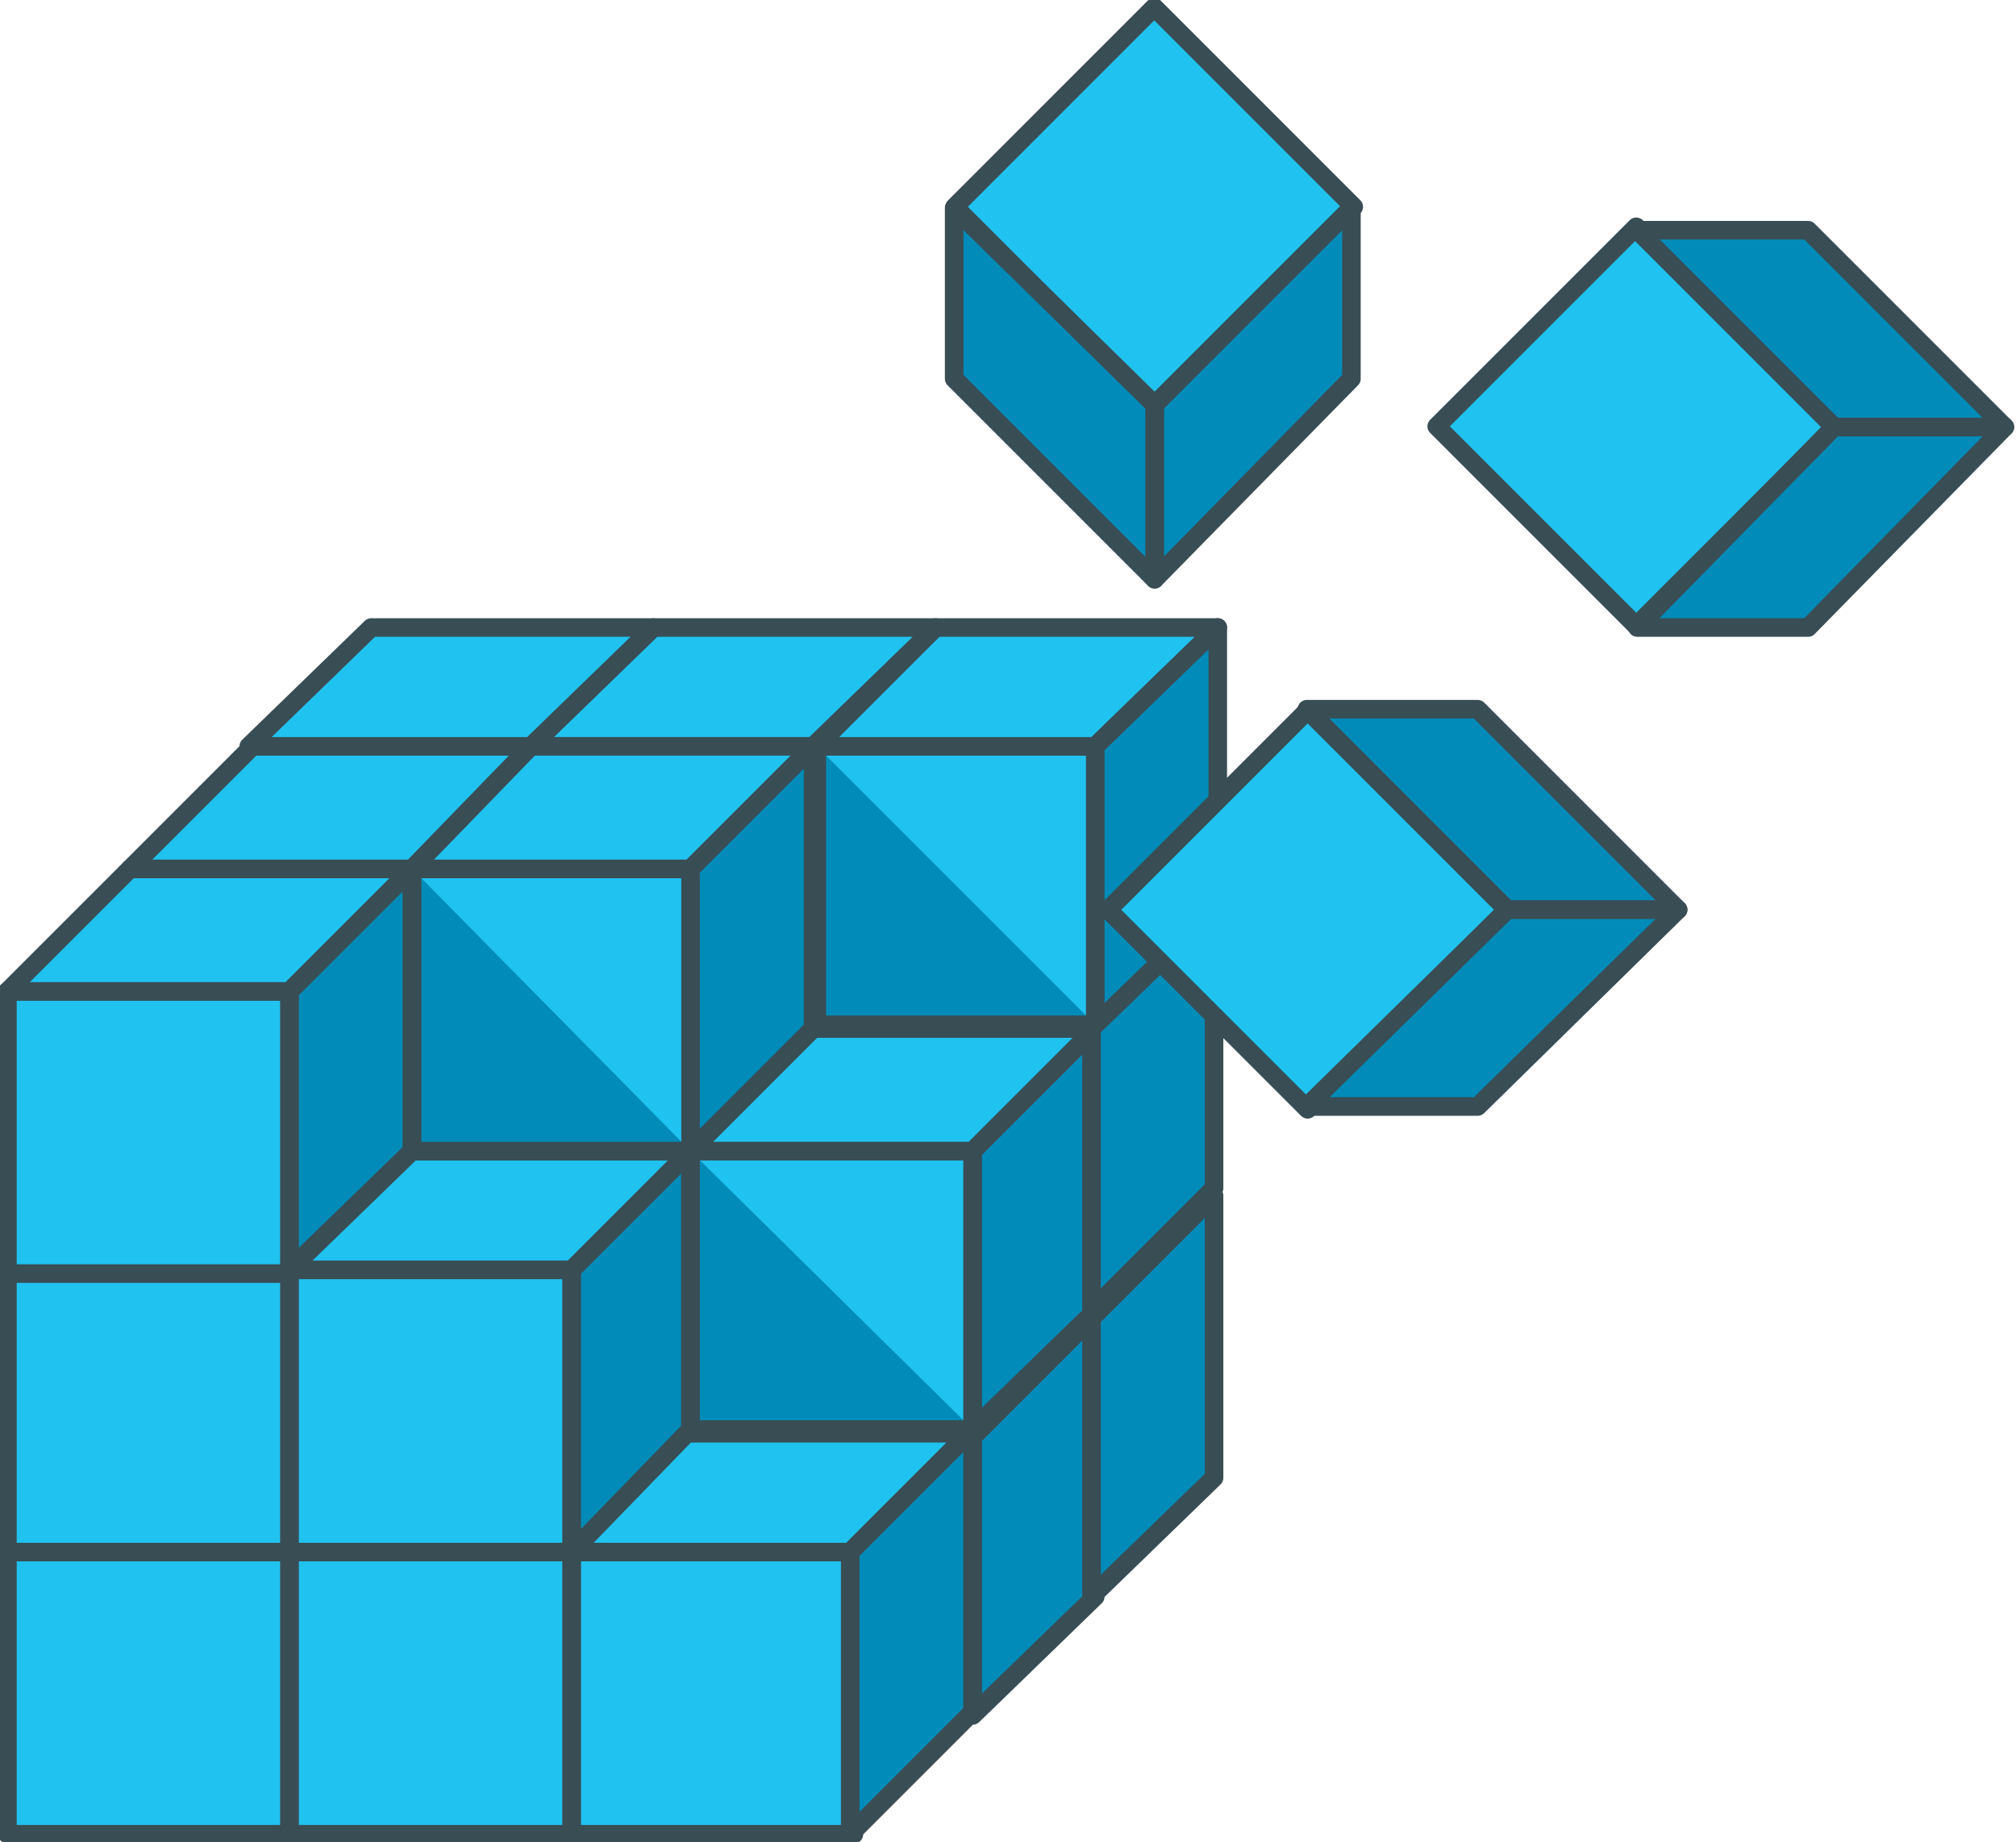
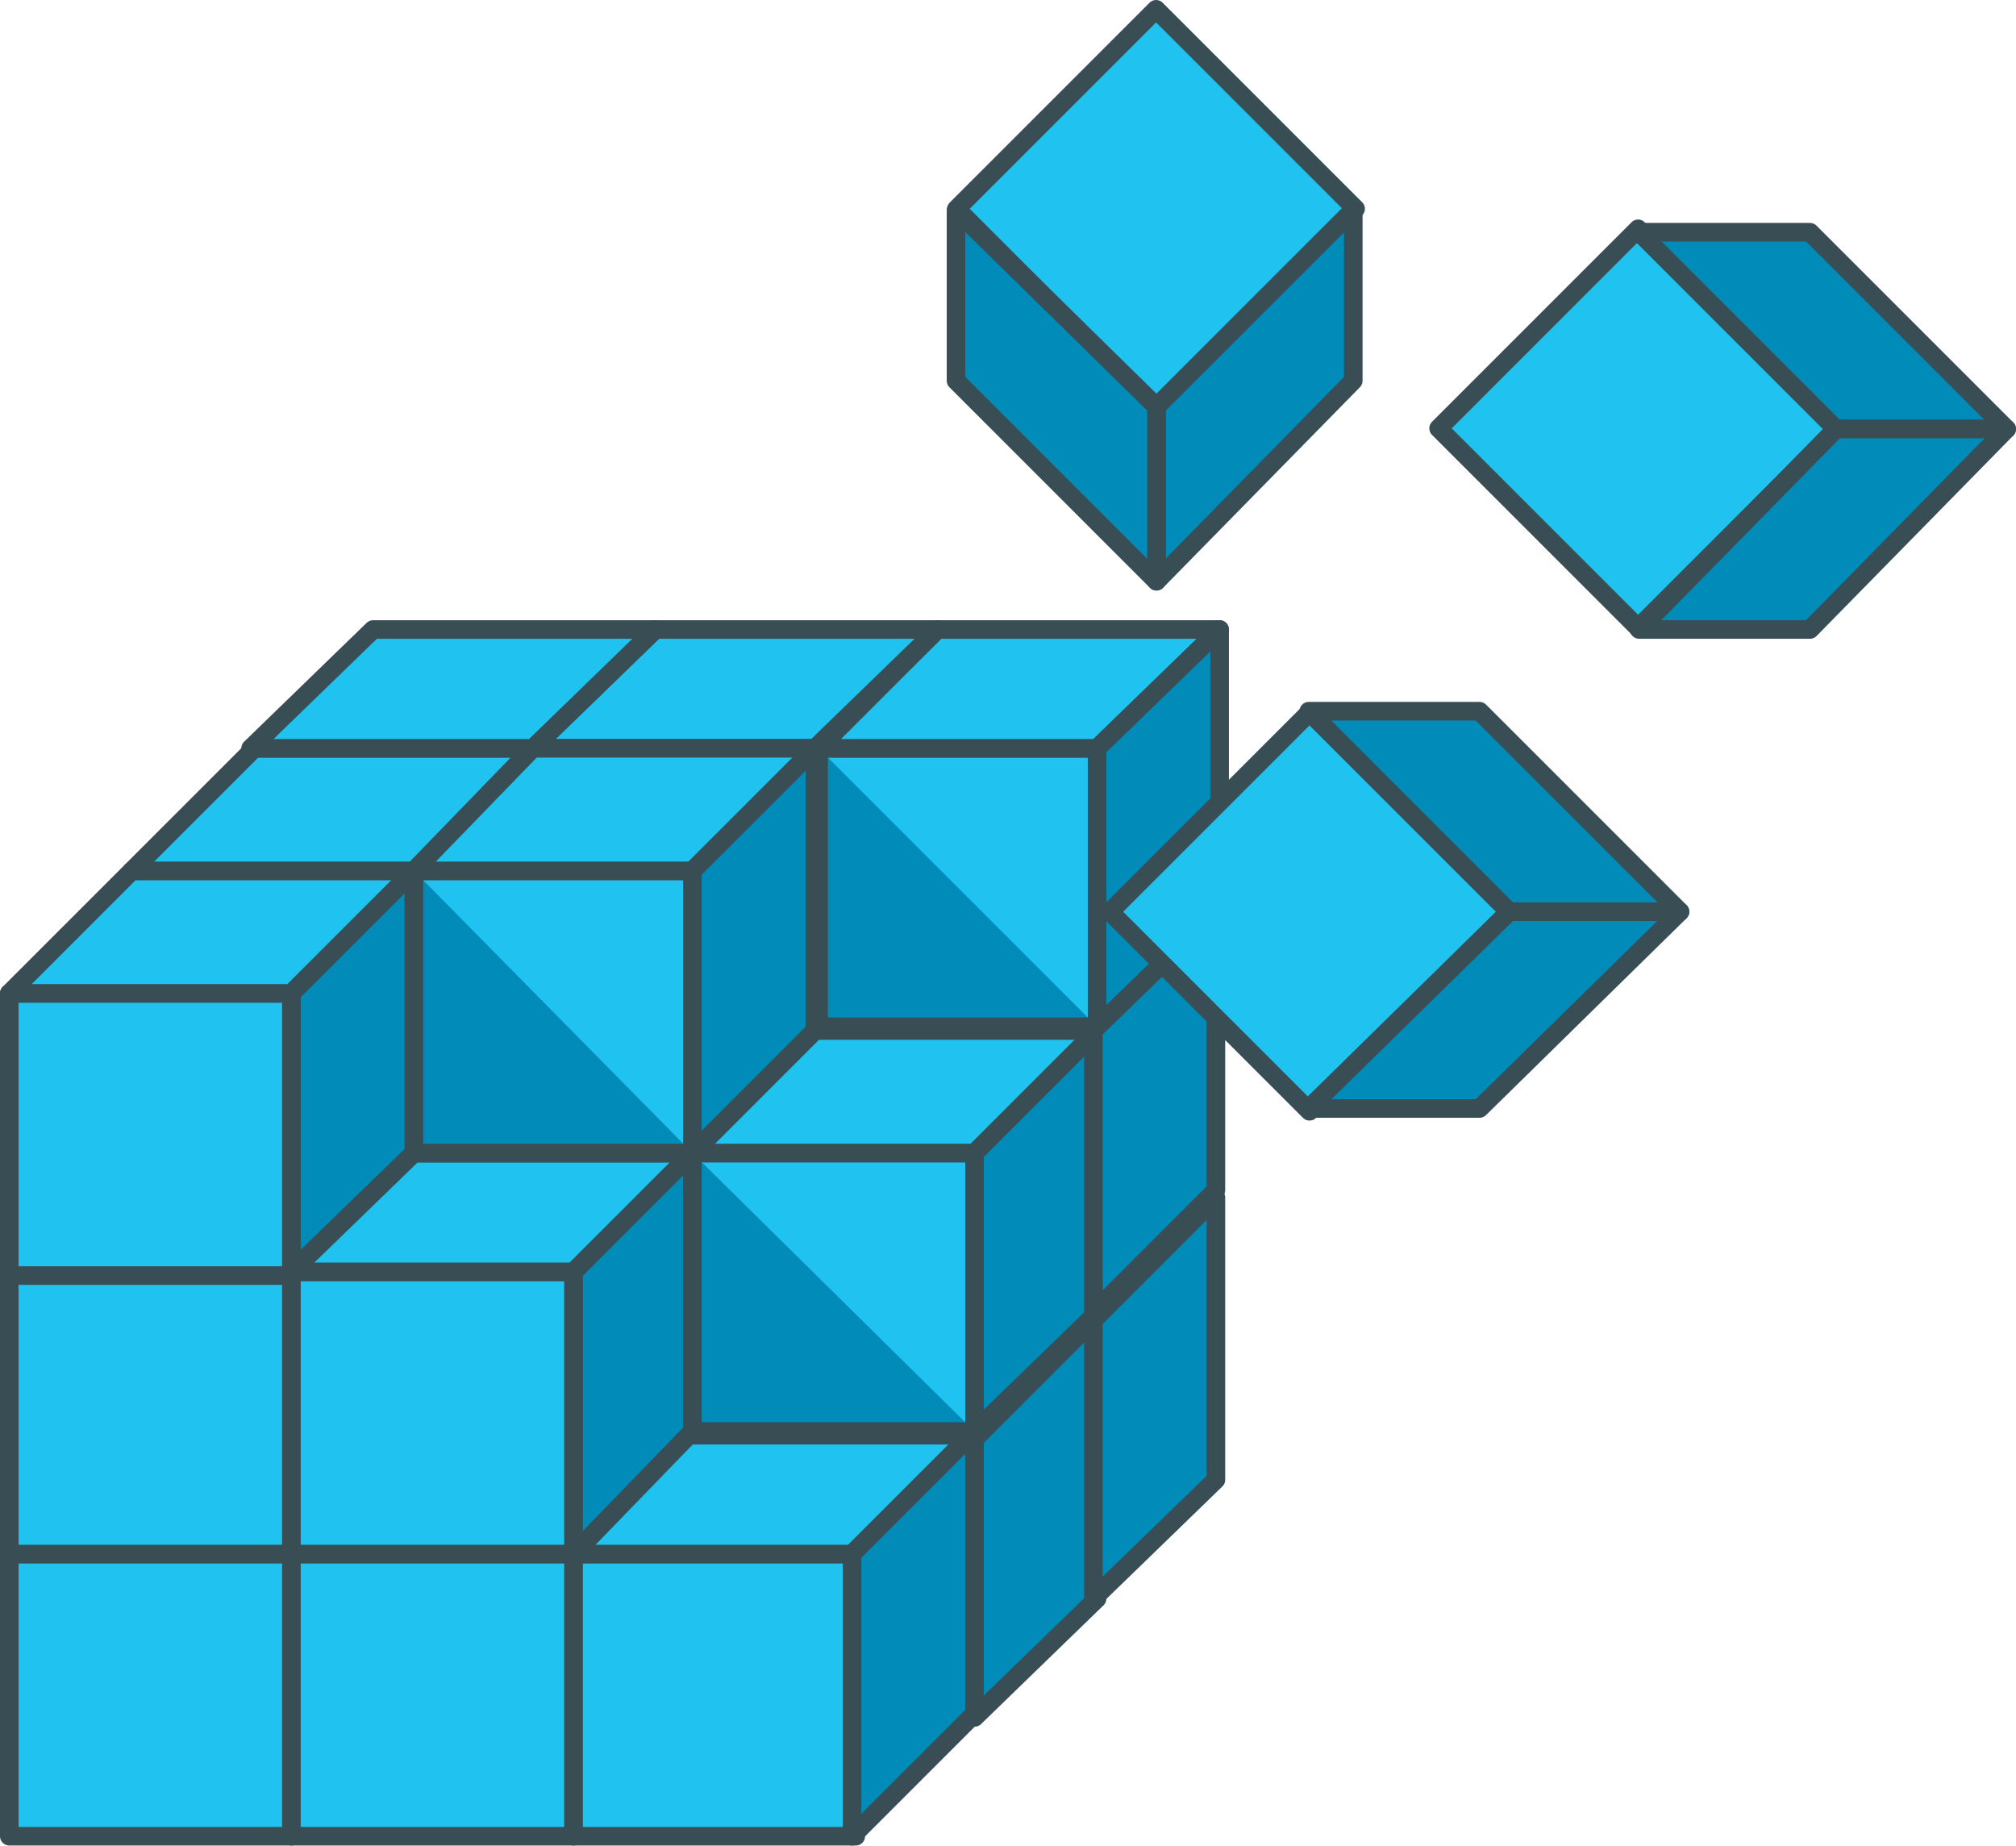
- <svg xmlns="http://www.w3.org/2000/svg" version="1.1" id="Layer_3" x="0px" y="0px" viewBox="0 0 54.3 49.6" style="enable-background:new 0 0 54.3 49.6;" xml:space="preserve">
-   <style type="text/css">
- 	.st0{fill:#20C2EF;stroke:#394D54;stroke-width:0.5;stroke-linejoin:round;}
- 	.st1{fill:#008BB8;stroke:#394D54;stroke-width:0.5;stroke-linejoin:round;}
- </style>
-   <rect x="0.2" y="41.8" class="st0" width="7.6" height="7.6" />
-   <rect x="0.2" y="34.2" class="st0" width="7.6" height="7.6" />
-   <rect x="0.2" y="26.7" class="st0" width="7.6" height="7.6" />
-   <rect x="7.8" y="41.8" class="st0" width="7.6" height="7.6" />
-   <polygon class="st0" points="3.5,23.4 0.2,26.7 7.8,26.7 11.1,23.4 " />
-   <polygon class="st0" points="6.8,20.1 3.5,23.4 11.1,23.4 14.3,20.1 " />
-   <polygon class="st1" points="11.1,23.4 11.1,31 7.8,34.2 7.8,26.7 " />
-   <rect x="7.8" y="34.2" class="st0" width="7.6" height="7.6" />
-   <polygon class="st0" points="11.1,31 7.8,34.2 15.4,34.2 18.6,31 " />
-   <polygon class="st1" points="18.6,31 18.6,38.5 15.4,41.8 15.4,34.2 " />
-   <rect x="15.4" y="41.8" class="st0" width="7.6" height="7.6" />
-   <polygon class="st0" points="18.6,38.5 15.4,41.8 22.9,41.8 26.2,38.5 " />
-   <polygon class="st1" points="26.2,38.5 26.2,46.1 22.9,49.4 22.9,41.8 " />
-   <rect x="18.6" y="31" class="st0" width="7.6" height="7.6" />
-   <rect x="22" y="20.1" class="st0" width="7.6" height="7.6" />
-   <polygon class="st0" points="25.2,16.9 22,20.1 29.5,20.1 32.8,16.9 " />
-   <polygon class="st0" points="17.6,16.9 14.3,20.1 21.9,20.1 25.2,16.9 " />
-   <polygon class="st0" points="10,16.9 6.7,20.1 14.3,20.1 17.6,16.9 " />
-   <polygon class="st1" points="32.8,16.9 32.8,24.4 29.5,27.7 29.5,20.1 " />
-   <polygon class="st0" points="21.9,27.7 18.6,31 26.2,31 29.5,27.7 " />
-   <polygon class="st1" points="29.5,27.7 29.5,35.3 26.2,38.5 26.2,31 " />
-   <rect x="11.1" y="23.4" class="st0" width="7.6" height="7.6" />
-   <polygon class="st0" points="14.3,20.1 11.1,23.4 18.6,23.4 21.9,20.1 " />
-   <polygon class="st1" points="21.9,20.1 21.9,27.7 18.6,31 18.6,23.4 " />
-   <polygon class="st1" points="32.7,24.5 32.7,32 29.4,35.3 29.4,27.7 " />
-   <polygon class="st1" points="29.5,35.4 29.5,43 26.2,46.2 26.2,38.7 " />
-   <polygon class="st1" points="32.7,32.2 32.7,39.8 29.4,43 29.4,35.5 " />
-   <polyline class="st1" points="18.6,31 11.1,31 11.1,23.4 " />
-   <polyline class="st1" points="26.2,38.5 18.6,38.5 18.6,31 " />
-   <polyline class="st1" points="29.5,27.6 22,27.6 22,20.1 " />
-   <rect x="31.4" y="20.7" transform="matrix(0.7071 -0.7071 0.7071 0.7071 -6.9924 32.068)" class="st0" width="7.6" height="7.6" />
-   <polygon class="st1" points="39.8,19.1 35.2,19.1 40.6,24.5 45.2,24.5 " />
-   <polygon class="st1" points="45.2,24.5 39.8,29.8 35.2,29.8 40.6,24.5 " />
-   <rect x="27.3" y="1.8" transform="matrix(0.7071 -0.7071 0.7071 0.7071 5.1385 23.6007)" class="st0" width="7.6" height="7.6" />
-   <polygon class="st1" points="36.4,10.2 36.4,5.6 31.1,10.9 31.1,15.6 " />
-   <polygon class="st1" points="31.1,15.6 25.7,10.2 25.7,5.6 31.1,10.9 " />
-   <rect x="40.3" y="7.7" transform="matrix(0.7071 -0.7071 0.7071 0.7071 4.7568 34.5337)" class="st0" width="7.6" height="7.6" />
-   <polygon class="st1" points="48.7,6.2 44.1,6.2 49.4,11.5 54,11.5 " />
-   <polygon class="st1" points="54,11.5 48.7,16.9 44.1,16.9 49.4,11.5 " />
+ <svg xmlns="http://www.w3.org/2000/svg" id="Layer_3" data-name="Layer 3" viewBox="0 0 54.3 49.704">
+   <rect x="0.25" y="41.854" width="7.6" height="7.6" style="fill:#20c2ef;stroke:#394d54;stroke-linejoin:round;stroke-width:0.5px" />
+   <rect x="0.25" y="34.254" width="7.6" height="7.6" style="fill:#20c2ef;stroke:#394d54;stroke-linejoin:round;stroke-width:0.5px" />
+   <rect x="0.25" y="26.754" width="7.6" height="7.6" style="fill:#20c2ef;stroke:#394d54;stroke-linejoin:round;stroke-width:0.5px" />
+   <rect x="7.85" y="41.854" width="7.6" height="7.6" style="fill:#20c2ef;stroke:#394d54;stroke-linejoin:round;stroke-width:0.5px" />
+   <polygon points="3.55 23.454 0.25 26.754 7.85 26.754 11.15 23.454 3.55 23.454" style="fill:#20c2ef;stroke:#394d54;stroke-linejoin:round;stroke-width:0.5px" />
+   <polygon points="6.85 20.154 3.55 23.454 11.15 23.454 14.35 20.154 6.85 20.154" style="fill:#20c2ef;stroke:#394d54;stroke-linejoin:round;stroke-width:0.5px" />
+   <polygon points="11.15 23.454 11.15 31.054 7.85 34.254 7.85 26.754 11.15 23.454" style="fill:#008bb8;stroke:#394d54;stroke-linejoin:round;stroke-width:0.5px" />
+   <rect x="7.85" y="34.254" width="7.6" height="7.6" style="fill:#20c2ef;stroke:#394d54;stroke-linejoin:round;stroke-width:0.5px" />
+   <polygon points="11.15 31.054 7.85 34.254 15.45 34.254 18.65 31.054 11.15 31.054" style="fill:#20c2ef;stroke:#394d54;stroke-linejoin:round;stroke-width:0.5px" />
+   <polygon points="18.65 31.054 18.65 38.554 15.45 41.854 15.45 34.254 18.65 31.054" style="fill:#008bb8;stroke:#394d54;stroke-linejoin:round;stroke-width:0.5px" />
+   <rect x="15.45" y="41.854" width="7.6" height="7.6" style="fill:#20c2ef;stroke:#394d54;stroke-linejoin:round;stroke-width:0.5px" />
+   <polygon points="18.65 38.554 15.45 41.854 22.95 41.854 26.25 38.554 18.65 38.554" style="fill:#20c2ef;stroke:#394d54;stroke-linejoin:round;stroke-width:0.5px" />
+   <polygon points="26.25 38.554 26.25 46.154 22.95 49.454 22.95 41.854 26.25 38.554" style="fill:#008bb8;stroke:#394d54;stroke-linejoin:round;stroke-width:0.5px" />
+   <rect x="18.65" y="31.054" width="7.6" height="7.6" style="fill:#20c2ef;stroke:#394d54;stroke-linejoin:round;stroke-width:0.5px" />
+   <rect x="22.05" y="20.154" width="7.6" height="7.6" style="fill:#20c2ef;stroke:#394d54;stroke-linejoin:round;stroke-width:0.5px" />
+   <polygon points="25.25 16.954 22.05 20.154 29.55 20.154 32.85 16.954 25.25 16.954" style="fill:#20c2ef;stroke:#394d54;stroke-linejoin:round;stroke-width:0.5px" />
+   <polygon points="17.65 16.954 14.35 20.154 21.95 20.154 25.25 16.954 17.65 16.954" style="fill:#20c2ef;stroke:#394d54;stroke-linejoin:round;stroke-width:0.5px" />
+   <polygon points="10.05 16.954 6.75 20.154 14.35 20.154 17.65 16.954 10.05 16.954" style="fill:#20c2ef;stroke:#394d54;stroke-linejoin:round;stroke-width:0.5px" />
+   <polygon points="32.85 16.954 32.85 24.454 29.55 27.754 29.55 20.154 32.85 16.954" style="fill:#008bb8;stroke:#394d54;stroke-linejoin:round;stroke-width:0.5px" />
+   <polygon points="21.95 27.754 18.65 31.054 26.25 31.054 29.55 27.754 21.95 27.754" style="fill:#20c2ef;stroke:#394d54;stroke-linejoin:round;stroke-width:0.5px" />
+   <polygon points="29.55 27.754 29.55 35.354 26.25 38.554 26.25 31.054 29.55 27.754" style="fill:#008bb8;stroke:#394d54;stroke-linejoin:round;stroke-width:0.5px" />
+   <rect x="11.15" y="23.454" width="7.6" height="7.6" style="fill:#20c2ef;stroke:#394d54;stroke-linejoin:round;stroke-width:0.5px" />
+   <polygon points="14.35 20.154 11.15 23.454 18.65 23.454 21.95 20.154 14.35 20.154" style="fill:#20c2ef;stroke:#394d54;stroke-linejoin:round;stroke-width:0.5px" />
+   <polygon points="21.95 20.154 21.95 27.754 18.65 31.054 18.65 23.454 21.95 20.154" style="fill:#008bb8;stroke:#394d54;stroke-linejoin:round;stroke-width:0.5px" />
+   <polygon points="32.75 24.554 32.75 32.054 29.45 35.354 29.45 27.754 32.75 24.554" style="fill:#008bb8;stroke:#394d54;stroke-linejoin:round;stroke-width:0.5px" />
+   <polygon points="29.55 35.454 29.55 43.054 26.25 46.254 26.25 38.754 29.55 35.454" style="fill:#008bb8;stroke:#394d54;stroke-linejoin:round;stroke-width:0.5px" />
+   <polygon points="32.75 32.254 32.75 39.854 29.45 43.054 29.45 35.554 32.75 32.254" style="fill:#008bb8;stroke:#394d54;stroke-linejoin:round;stroke-width:0.5px" />
+   <polyline points="18.65 31.054 11.15 31.054 11.15 23.454" style="fill:#008bb8;stroke:#394d54;stroke-linejoin:round;stroke-width:0.5px" />
+   <polyline points="26.25 38.554 18.65 38.554 18.65 31.054" style="fill:#008bb8;stroke:#394d54;stroke-linejoin:round;stroke-width:0.5px" />
+   <polyline points="29.55 27.654 22.05 27.654 22.05 20.154" style="fill:#008bb8;stroke:#394d54;stroke-linejoin:round;stroke-width:0.5px" />
+   <rect x="31.422" y="20.702" width="7.6" height="7.6" transform="translate(-6.959 32.136) rotate(-45)" style="fill:#20c2ef;stroke:#394d54;stroke-linejoin:round;stroke-width:0.5px" />
+   <polygon points="39.85 19.154 35.25 19.154 40.65 24.554 45.25 24.554 39.85 19.154" style="fill:#008bb8;stroke:#394d54;stroke-linejoin:round;stroke-width:0.5px" />
+   <polygon points="45.25 24.554 39.85 29.854 35.25 29.854 40.65 24.554 45.25 24.554" style="fill:#008bb8;stroke:#394d54;stroke-linejoin:round;stroke-width:0.5px" />
+   <rect x="27.289" y="1.77" width="7.6" height="7.6" transform="translate(5.217 23.669) rotate(-45)" style="fill:#20c2ef;stroke:#394d54;stroke-linejoin:round;stroke-width:0.5px" />
+   <polygon points="36.45 10.254 36.45 5.654 31.15 10.954 31.15 15.654 36.45 10.254" style="fill:#008bb8;stroke:#394d54;stroke-linejoin:round;stroke-width:0.5px" />
+   <polygon points="31.15 15.654 25.75 10.254 25.75 5.654 31.15 10.954 31.15 15.654" style="fill:#008bb8;stroke:#394d54;stroke-linejoin:round;stroke-width:0.5px" />
+   <rect x="40.272" y="7.682" width="7.6" height="7.6" transform="translate(4.839 34.581) rotate(-45)" style="fill:#20c2ef;stroke:#394d54;stroke-linejoin:round;stroke-width:0.5px" />
+   <polygon points="48.75 6.254 44.15 6.254 49.45 11.554 54.05 11.554 48.75 6.254" style="fill:#008bb8;stroke:#394d54;stroke-linejoin:round;stroke-width:0.5px" />
+   <polygon points="54.05 11.554 48.75 16.954 44.15 16.954 49.45 11.554 54.05 11.554" style="fill:#008bb8;stroke:#394d54;stroke-linejoin:round;stroke-width:0.5px" />
</svg>
